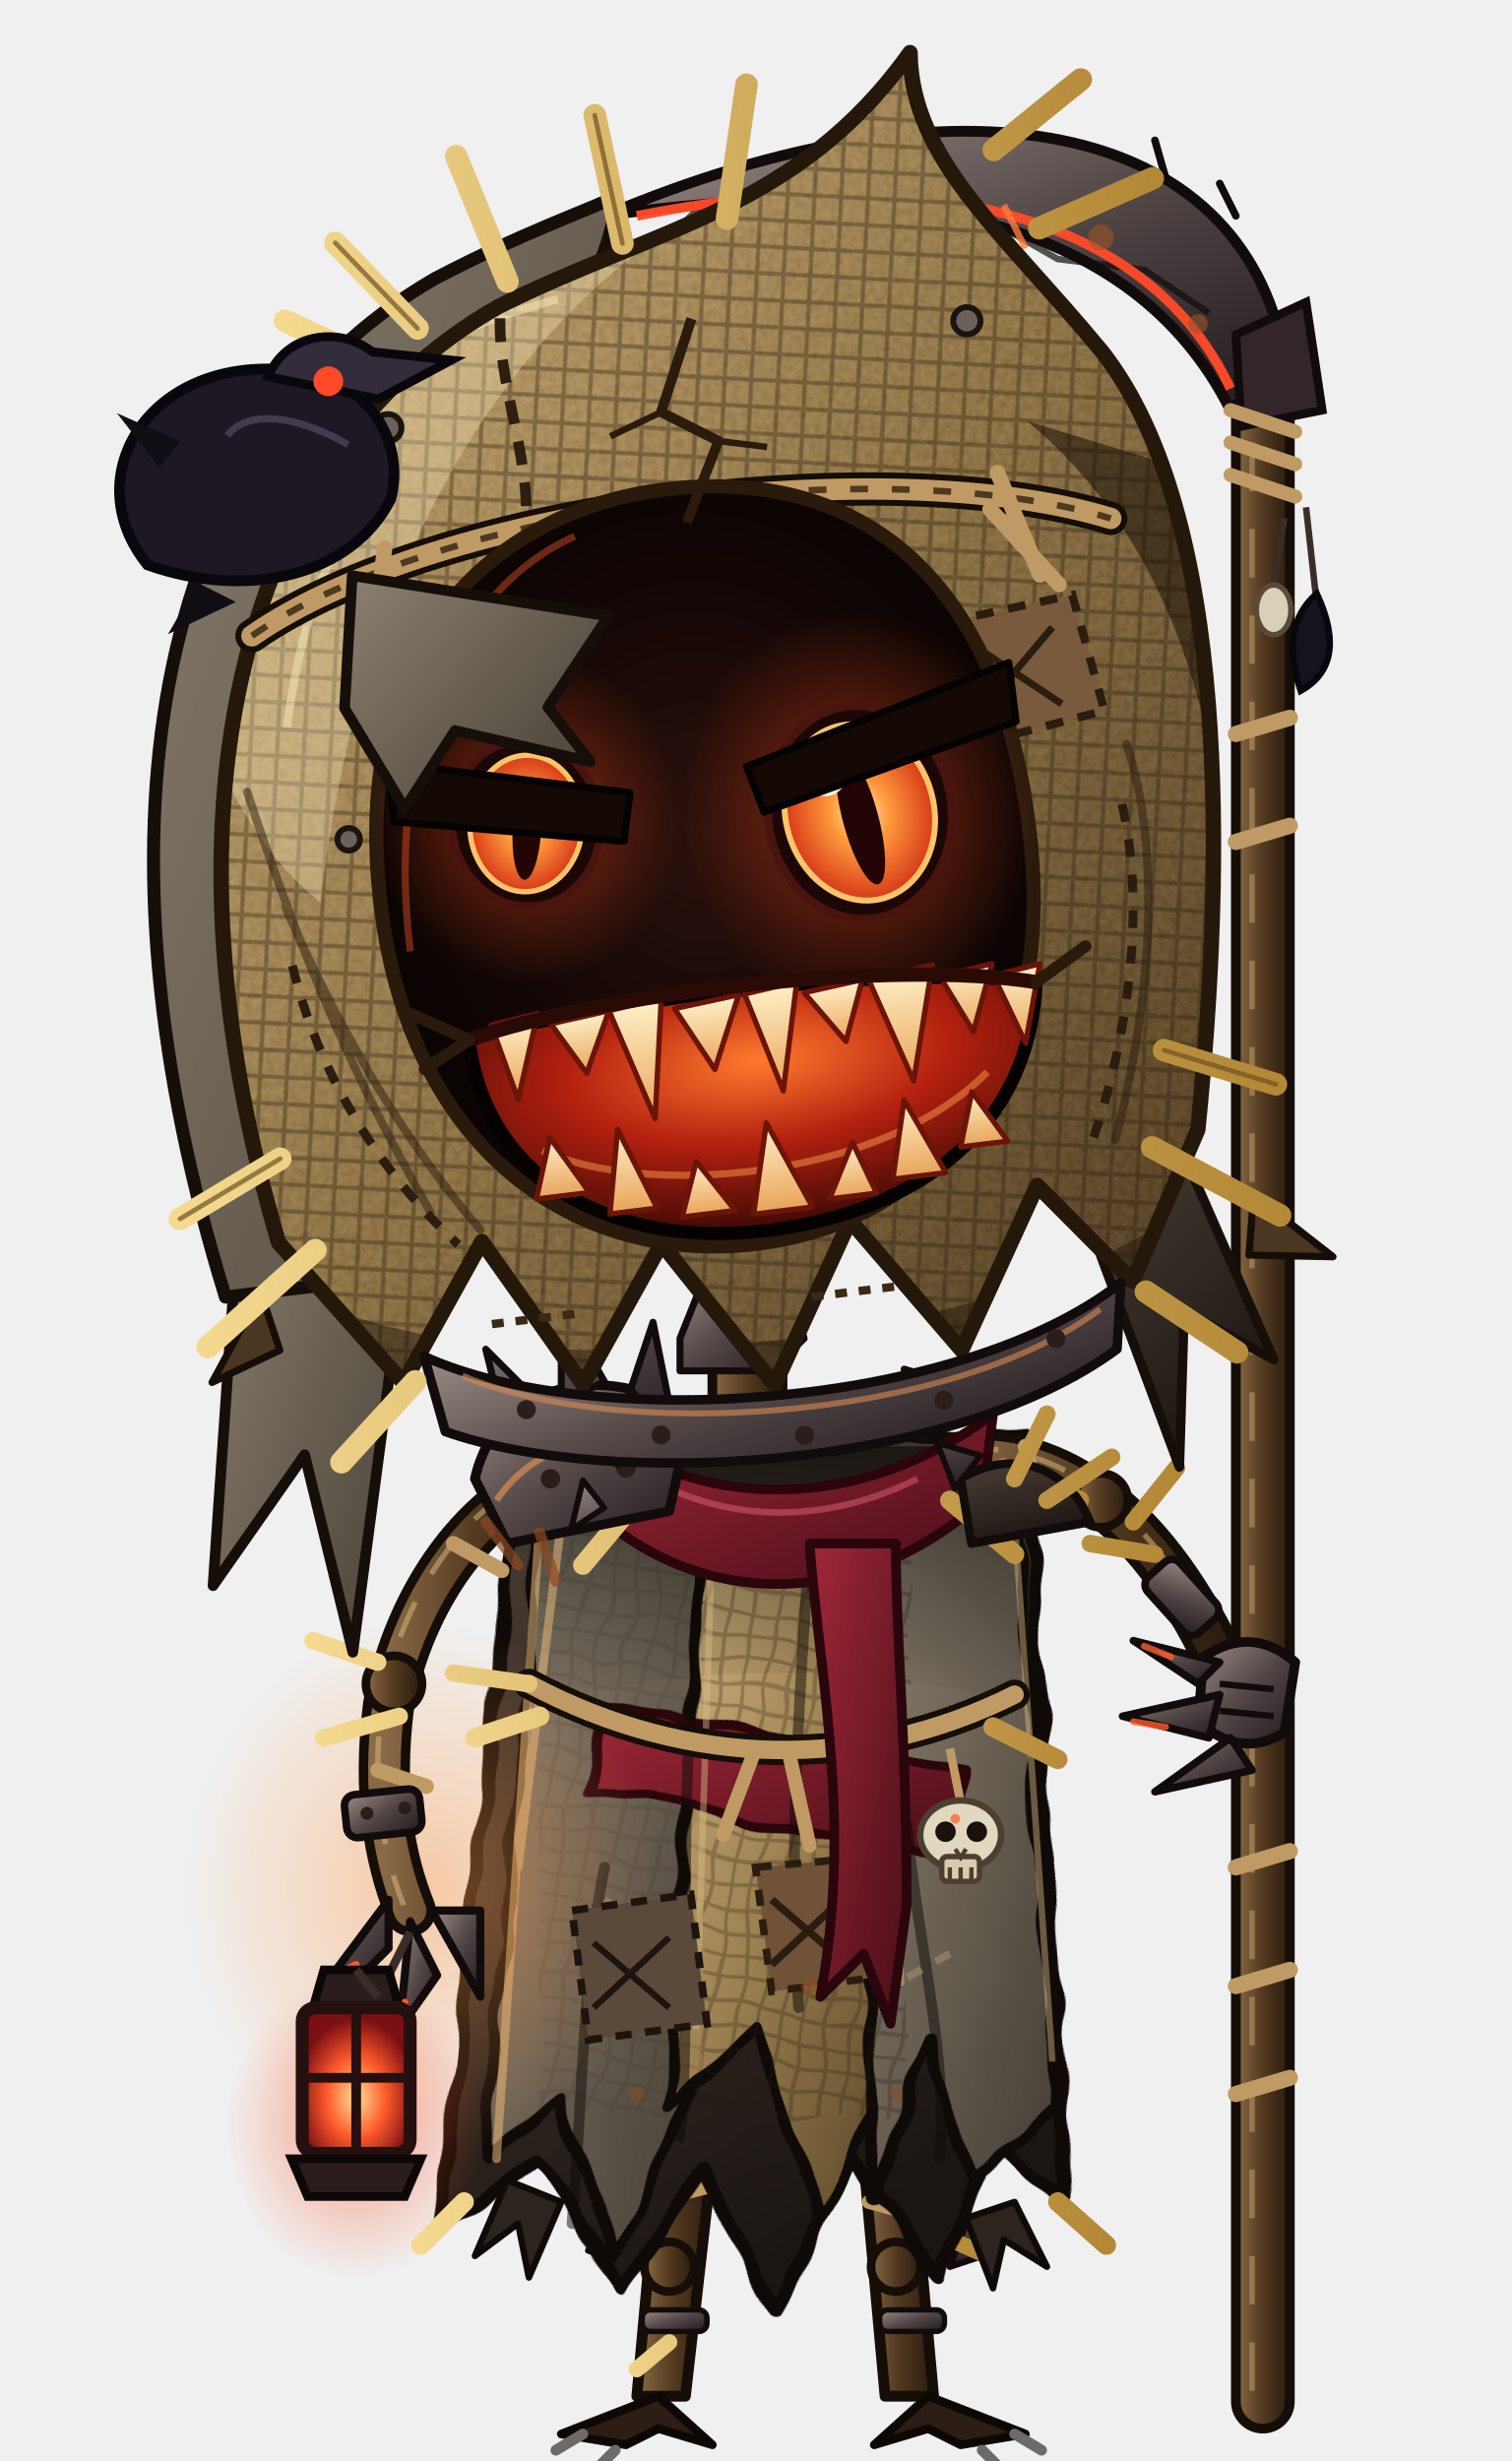
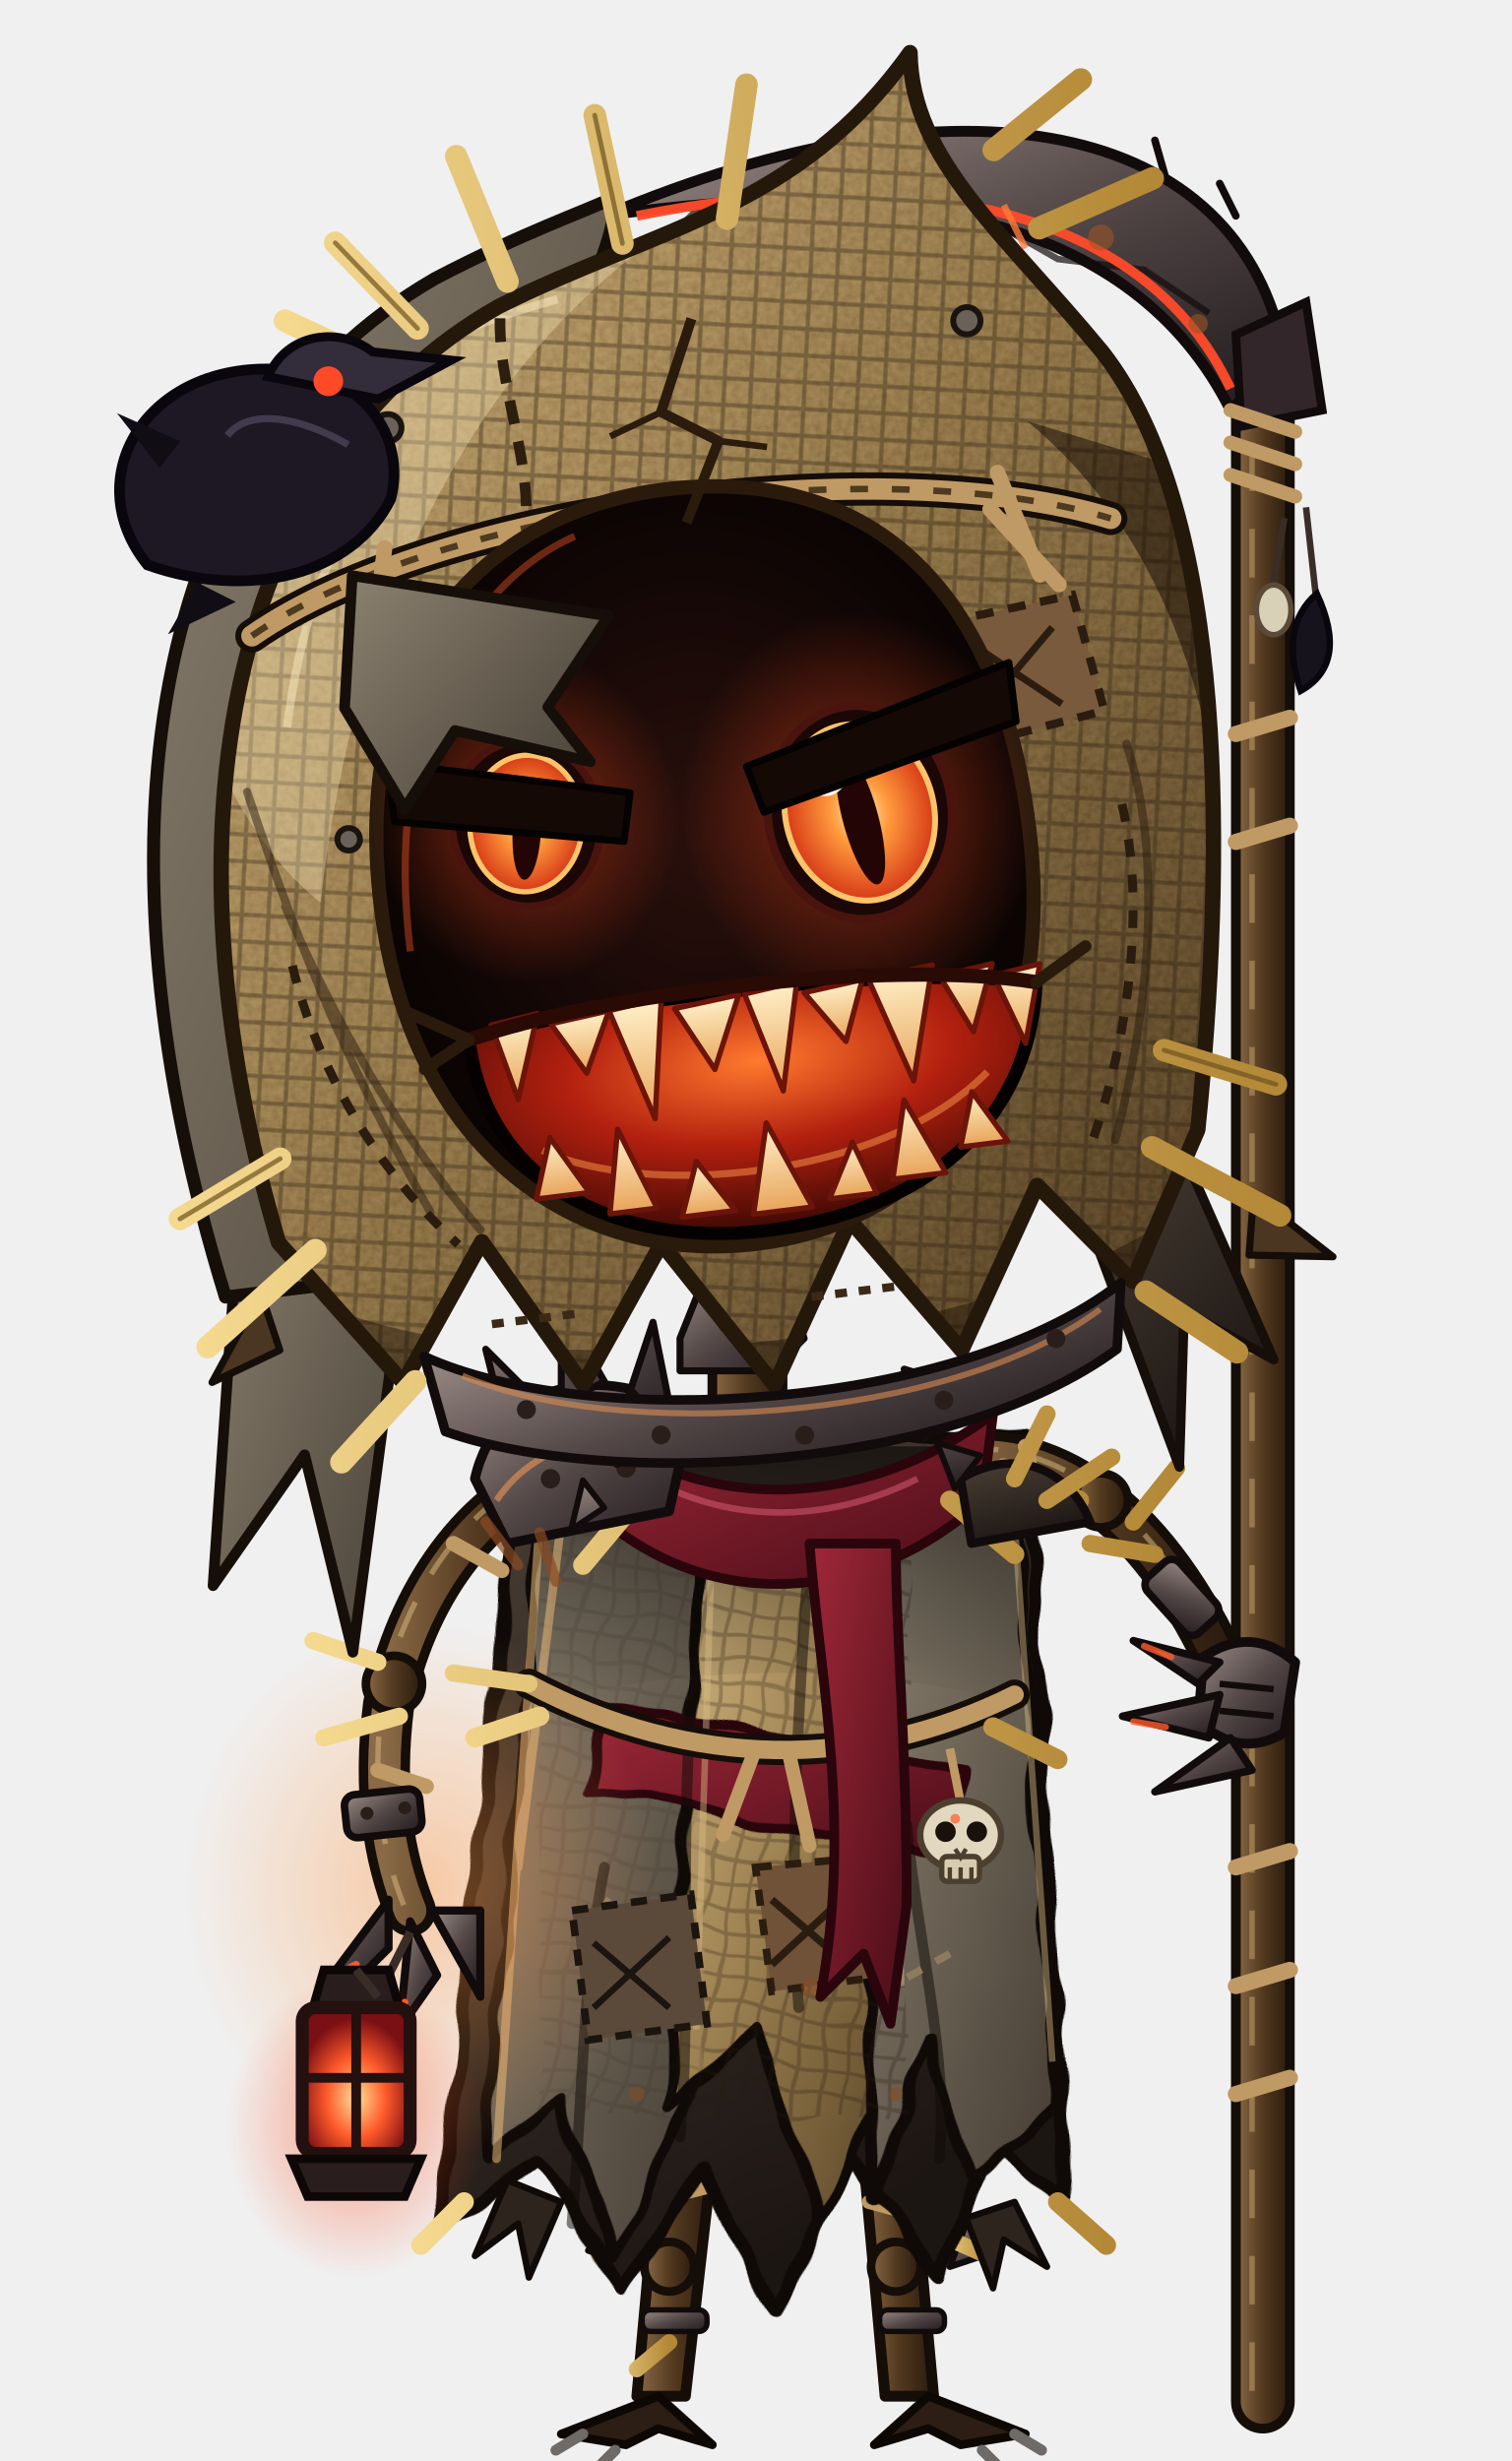
<svg xmlns="http://www.w3.org/2000/svg" viewBox="0 -16 280 456" width="280" height="456">
  <defs>
    <pattern id="weave" width="4.5" height="4.5" patternUnits="userSpaceOnUse" patternTransform="rotate(10)">
      <path d="M 0 2.25 H 4.5 M 2.25 0 V 4.5" stroke="#2a1c0e" stroke-width="0.7" opacity="0.34" />
    </pattern>
    <linearGradient id="burlap" x1="0.1" y1="0" x2="0.9" y2="1">
      <stop offset="0" stop-color="#d1b57f" />
      <stop offset="0.5" stop-color="#9a7f50" />
      <stop offset="1" stop-color="#5b4628" />
    </linearGradient>
    <linearGradient id="grey" x1="0" y1="0" x2="1" y2="1">
      <stop offset="0" stop-color="#8d8372" />
      <stop offset="1" stop-color="#453d34" />
    </linearGradient>
    <linearGradient id="dark" x1="0" y1="0" x2="0.4" y2="1">
      <stop offset="0" stop-color="#4a3f35" />
      <stop offset="1" stop-color="#1c1613" />
    </linearGradient>
    <linearGradient id="maroon" x1="0" y1="0" x2="1" y2="1">
      <stop offset="0" stop-color="#a02838" />
      <stop offset="1" stop-color="#4a0d18" />
    </linearGradient>
    <linearGradient id="straw" x1="0" y1="0" x2="1" y2="0">
      <stop offset="0" stop-color="#f4d98f" />
      <stop offset="1" stop-color="#b38836" />
    </linearGradient>
    <linearGradient id="wood" x1="0" y1="0" x2="1" y2="0">
      <stop offset="0" stop-color="#8a6a46" />
      <stop offset="0.5" stop-color="#52391f" />
      <stop offset="1" stop-color="#2a1b0e" />
    </linearGradient>
    <linearGradient id="iron" x1="0" y1="0" x2="1" y2="1">
      <stop offset="0" stop-color="#9a8c86" />
      <stop offset="0.5" stop-color="#524646" />
      <stop offset="1" stop-color="#211a1d" />
    </linearGradient>
    <radialGradient id="hollow" cx="50%" cy="46%" r="62%">
      <stop offset="0" stop-color="#2a100c" />
      <stop offset="0.7" stop-color="#0d0504" />
      <stop offset="1" stop-color="#050202" />
    </radialGradient>
    <radialGradient id="eye" cx="50%" cy="50%" r="55%">
      <stop offset="0" stop-color="#fff0bd" />
      <stop offset="0.35" stop-color="#ff9a3c" />
      <stop offset="1" stop-color="#d02a12" />
    </radialGradient>
    <radialGradient id="mouth" cx="50%" cy="30%" r="75%">
      <stop offset="0" stop-color="#ff7a2e" />
      <stop offset="0.45" stop-color="#b3200f" />
      <stop offset="1" stop-color="#2a0503" />
    </radialGradient>
    <linearGradient id="tooth" x1="0" y1="0" x2="0" y2="1">
      <stop offset="0" stop-color="#fff0c8" />
      <stop offset="1" stop-color="#e8a45a" />
    </linearGradient>
    <radialGradient id="glow" cx="50%" cy="50%" r="50%">
      <stop offset="0" stop-color="#ff4a1c" stop-opacity="0.5" />
      <stop offset="1" stop-color="#ff4a1c" stop-opacity="0" />
    </radialGradient>
    <radialGradient id="warm" cx="50%" cy="50%" r="50%">
      <stop offset="0" stop-color="#ff9a4a" stop-opacity="0.45" />
      <stop offset="1" stop-color="#ff9a4a" stop-opacity="0" />
    </radialGradient>
    <radialGradient id="flame" cx="50%" cy="62%" r="55%">
      <stop offset="0" stop-color="#ffe09a" />
      <stop offset="0.5" stop-color="#ff5a2a" />
      <stop offset="1" stop-color="#7a0f14" />
    </radialGradient>
    <filter id="rough" x="-5%" y="-5%" width="110%" height="110%">
      <feTurbulence type="fractalNoise" baseFrequency="0.85" numOctaves="3" seed="11" result="n" />
      <feColorMatrix in="n" type="matrix" values="0 0 0 0 0  0 0 0 0 0  0 0 0 0 0  0 0 0 0.6 -0.14" result="a" />
      <feComposite in="SourceGraphic" in2="a" operator="in" result="t" />
      <feBlend in="SourceGraphic" in2="t" mode="multiply" />
    </filter>
    <filter id="fray" x="-5%" y="-5%" width="110%" height="110%">
      <feTurbulence type="fractalNoise" baseFrequency="0.07" numOctaves="2" seed="3" result="w" />
      <feDisplacementMap in="SourceGraphic" in2="w" scale="4.5" xChannelSelector="R" yChannelSelector="G" />
    </filter>
    <linearGradient id="shade" x1="0" y1="0" x2="0" y2="1">
      <stop offset="0" stop-color="#000" stop-opacity="0.55" />
      <stop offset="1" stop-color="#000" stop-opacity="0" />
    </linearGradient>
    <clipPath id="hoodClip">
      <path d="M 62 206 C 50 134, 70 74, 118 54 C 146 44, 170 44, 192 20 C 190 38, 204 52, 218 74 C 236 104, 228 162, 218 206 L 204 230 L 190 212 L 174 238 L 158 214 L 142 240 L 126 214 L 110 236 L 96 210 L 80 232 Z" />
    </clipPath>
  </defs>
  <g>
    <rect x="229" y="42" width="10" height="392" rx="5" fill="url(#wood)" stroke="#150d07" stroke-width="1.8" />
    <path d="M 232 50 V 430" stroke="#c9a46c" stroke-width="1" stroke-dasharray="9 7" opacity="0.5" />
    <path d="M 229 120 l 10 -3 M 229 140 l 10 -3 M 229 330 l 10 -3 M 229 352 l 10 -3 M 229 372 l 10 -3" stroke="#c09a64" stroke-width="3" stroke-linecap="round" />
    <path d="M 238 50 C 230 6, 178 -4, 112 24 C 166 16, 210 24, 228 60 Z" fill="url(#iron)" stroke="#120b0c" stroke-width="2" stroke-linejoin="round" />
    <path d="M 112 24 l 8 8 l 10 -10 l 12 8 l 12 -8 l 14 6 l 14 -4 l 14 8 l 16 2 l 12 8" fill="none" stroke="#120b0c" stroke-width="1.2" opacity="0.7" />
    <path d="M 118 24 C 168 14, 212 22, 228 56" fill="none" stroke="#ff4a2a" stroke-width="1.8" opacity="0.95" />
    <path d="M 150 22 l 6 7 M 186 22 l 4 8" stroke="#ff7a3a" stroke-width="1.2" opacity="0.8" />
    <path d="M 229 46 l 13 -6 l 3 20 l -15 3 z" fill="#33262a" stroke="#120b0c" stroke-width="1.6" />
  </g>
  <g fill="#9a5426" opacity="0.6">
    <circle cx="150" cy="30" r="2.2" />
    <circle cx="176" cy="22" r="1.8" />
    <circle cx="204" cy="28" r="2.4" />
    <circle cx="188" cy="36" r="1.5" />
    <circle cx="222" cy="44" r="1.8" />
  </g>
  <path d="M 226 18 l 3 6 M 214 10 l 2 7 M 140 20 l -3 7" stroke="#120b0c" stroke-width="1.4" stroke-linecap="round" />
  <path d="M 228 60 L 240 64 M 228 66 L 240 70 M 228 72 L 240 76" stroke="#c09a64" stroke-width="2.6" stroke-linecap="round" />
  <path d="M 242 78 L 244 96" stroke="#3a2d28" stroke-width="1.2" />
  <path d="M 244 94 q -7 6 -3 18 q 9 -5 3 -18 z" fill="#17131d" stroke="#09070d" stroke-width="1.2" />
  <path d="M 238 80 L 236 92" stroke="#3a2d28" stroke-width="1.2" />
  <ellipse cx="236" cy="97" rx="3.2" ry="4.6" fill="#d9d0b8" stroke="#5a4a38" stroke-width="1" />
-   <g>
-     <path d="M 122 384 l -4 44 l 9 0 l 5 -44 z" fill="url(#wood)" stroke="#150d07" stroke-width="2" stroke-linejoin="round" />
-     <path d="M 160 384 l 4 44 l 9 0 l -4 -44 z" fill="url(#wood)" stroke="#150d07" stroke-width="2" stroke-linejoin="round" />
-     <circle cx="124" cy="404" r="4.6" fill="url(#wood)" stroke="#150d07" stroke-width="1.6" />
-     <circle cx="166" cy="404" r="4.6" fill="url(#wood)" stroke="#150d07" stroke-width="1.6" />
-     <path d="M 120 392 l 12 -3 M 161 392 l 11 3" stroke="#c09a64" stroke-width="2.6" stroke-linecap="round" />
-     <path d="M 122 428 l -18 7 l 12 2 l 6 -3 l 10 3 z M 172 428 l 18 7 l -12 2 l -6 -3 l -10 3 z" fill="#2c1e14" stroke="#0e0804" stroke-width="1.6" stroke-linejoin="round" />
-     <path d="M 108 435 l -5 3 M 114 438 l -3 3 M 188 435 l 5 3 M 182 438 l 3 3" stroke="#6e6a68" stroke-width="2" stroke-linecap="round" />
-   </g>
-   <path d="M 118 404 l -9 -3 l 6 -5 z M 176 404 l 9 -3 l -6 -5 z" fill="url(#iron)" stroke="#120b0c" stroke-width="1.2" stroke-linejoin="round" />
+   <path d="M 122 384 l -4 44 l 9 0 l 5 -44 z" fill="url(#wood)" stroke="#150d07" stroke-width="2" stroke-linejoin="round" />
+   <circle cx="124" cy="404" r="4.6" fill="url(#wood)" stroke="#150d07" stroke-width="1.6" />
+   <path d="M 120 392 l 12 -3" stroke="#c09a64" stroke-width="2.6" stroke-linecap="round" />
+   <path d="M 122 428 l -18 7 l 12 2 l 6 -3 l 10 3 z" fill="#2c1e14" stroke="#0e0804" stroke-width="1.6" stroke-linejoin="round" />
+   <path d="M 108 435 l -5 3 M 114 438 l -3 3" stroke="#6e6a68" stroke-width="2" stroke-linecap="round" />
+   <path d="M 118 404 l -9 -3 l 6 -5 z" fill="url(#iron)" stroke="#120b0c" stroke-width="1.2" stroke-linejoin="round" />
  <rect x="119" y="412" width="12" height="4" rx="1.5" fill="url(#iron)" stroke="#120b0c" stroke-width="1" />
+   <g stroke="url(#straw)" stroke-width="3" stroke-linecap="round">
+     <path d="M 120 398 l -9 4 M 124 418 l -6 5" />
+   </g>
+   <path d="M 160 384 l 4 44 l 9 0 l -4 -44 z" fill="url(#wood)" stroke="#150d07" stroke-width="2" stroke-linejoin="round" />
+   <circle cx="166" cy="404" r="4.6" fill="url(#wood)" stroke="#150d07" stroke-width="1.6" />
+   <path d="M 161 392 l 11 3" stroke="#c09a64" stroke-width="2.6" stroke-linecap="round" />
+   <path d="M 172 428 l 18 7 l -12 2 l -6 -3 l -10 3 z" fill="#2c1e14" stroke="#0e0804" stroke-width="1.6" stroke-linejoin="round" />
+   <path d="M 188 435 l 5 3 M 182 438 l 3 3" stroke="#6e6a68" stroke-width="2" stroke-linecap="round" />
+   <path d="M 176 404 l 9 -3 l -6 -5 z" fill="url(#iron)" stroke="#120b0c" stroke-width="1.2" stroke-linejoin="round" />
  <rect x="163" y="412" width="12" height="4" rx="1.5" fill="url(#iron)" stroke="#120b0c" stroke-width="1" />
  <g stroke="url(#straw)" stroke-width="3" stroke-linecap="round">
-     <path d="M 120 398 l -9 4 M 174 398 l 9 4 M 124 418 l -6 5" />
+     <path d="M 174 398 l 9 4" />
  </g>
  <g filter="url(#fray)">
    <path d="M 96 250 L 190 250 L 198 392 L 184 380 L 174 406 L 158 384 L 144 412 L 130 386 L 116 408 L 100 384 L 82 396 Z" fill="url(#dark)" stroke="#0f0a07" stroke-width="2.4" stroke-linejoin="round" />
    <path d="M 100 264 L 132 264 L 128 372 L 114 402 L 104 374 L 90 384 Z" fill="url(#grey)" stroke="#0f0a07" stroke-width="2" stroke-linejoin="round" />
    <path d="M 130 266 L 162 264 L 168 362 L 152 396 L 140 360 L 124 374 Z" fill="url(#burlap)" stroke="#0f0a07" stroke-width="2" stroke-linejoin="round" />
    <path d="M 160 258 L 188 262 L 196 374 L 180 388 L 172 362 L 162 392 Z" fill="url(#grey)" stroke="#0f0a07" stroke-width="2" stroke-linejoin="round" />
    <rect x="130" y="266" width="38" height="110" fill="url(#weave)" opacity="0.8" />
    <rect x="100" y="266" width="30" height="110" fill="url(#weave)" opacity="0.35" />
    <path d="M 112 300 L 178 312 L 176 328 L 110 316 Z" fill="url(#maroon)" stroke="#2a050c" stroke-width="1.8" stroke-linejoin="round" />
  </g>
  <path d="M 100 252 L 188 252 L 190 300 C 160 292, 128 292, 98 300 Z" fill="url(#shade)" />
  <path d="M 112 330 C 108 350, 108 372, 106 396 M 128 300 C 126 330, 128 360, 126 380 M 168 322 C 170 344, 176 366, 174 384 M 150 270 C 148 300, 146 330, 148 356" stroke="#0e0906" stroke-width="2" fill="none" opacity="0.5" stroke-linecap="round" />
  <path d="M 100 266 L 92 384 M 104 266 L 96 330" stroke="#e8b878" stroke-width="1.6" opacity="0.55" stroke-linecap="round" />
  <path d="M 132 268 L 129 360 M 164 266 L 167 352 M 188 266 L 195 366" stroke="#d9bd84" stroke-width="1.2" opacity="0.45" />
  <path d="M 140 330 l 22 -2 l 3 22 l -22 3 z" fill="#6f5238" stroke="#2a1d10" stroke-width="1.4" stroke-dasharray="3 2.5" />
  <path d="M 143 336 l 14 12 M 157 335 l -14 13" stroke="#2a1d10" stroke-width="1.4" />
  <path d="M 112 336 l 8 6 M 108 352 l 8 5 M 176 346 l -9 5" stroke="#8d7b5e" stroke-width="1.4" stroke-dasharray="3 3" />
  <ellipse cx="78" cy="334" rx="44" ry="50" fill="url(#warm)" />
  <path d="M 98 296 C 128 312, 160 312, 188 298" fill="none" stroke="#150d07" stroke-width="5.6" stroke-linecap="round" />
  <path d="M 98 296 C 128 312, 160 312, 188 298" fill="none" stroke="#c09a64" stroke-width="3.4" stroke-linecap="round" />
  <path d="M 140 308 l -6 16 M 146 308 l 4 18" stroke="#c09a64" stroke-width="2.6" stroke-linecap="round" />
  <path d="M 106 338 l 22 -3 l 3 24 l -22 3 z" fill="#5b4a3a" stroke="#1c140e" stroke-width="1.4" stroke-dasharray="3 2.5" />
  <path d="M 110 344 l 14 12 M 124 343 l -14 13" stroke="#1c140e" stroke-width="1.2" />
  <path d="M 176 308 L 178 318" stroke="#c09a64" stroke-width="1.6" />
  <g>
    <ellipse cx="178" cy="324" rx="7.5" ry="6.4" fill="#e1d8bf" stroke="#4d3f2f" stroke-width="1.2" />
    <rect x="174.5" y="328" width="7" height="4.6" rx="1" fill="#d6ccb0" stroke="#4d3f2f" stroke-width="1" />
    <circle cx="175.2" cy="323.4" r="1.9" fill="#1a110c" />
    <circle cx="181" cy="323.4" r="1.9" fill="#1a110c" />
    <path d="M 177 326.6 l 1 1.6 l 1 -1.6 M 176 330 l 0 2.6 M 178 330 l 0 2.6 M 180 330 l 0 2.6" stroke="#4d3f2f" stroke-width="0.8" fill="none" />
    <circle cx="177" cy="321" r="0.9" fill="#ff5a2a" opacity="0.7" />
  </g>
  <g fill="#8a4a22" opacity="0.5">
    <circle cx="150" cy="352" r="1.6" />
    <circle cx="166" cy="372" r="1.3" />
    <circle cx="118" cy="372" r="1.4" />
  </g>
  <path d="M 94 388 l -6 14 l 8 -6 l 2 10 l 6 -14 z M 188 392 l 6 12 l -8 -5 l -2 9 l -5 -13 z" fill="#2c241d" stroke="#0f0a07" stroke-width="1.2" stroke-linejoin="round" />
  <path d="M 106 256 C 88 262, 76 280, 72 300 C 70 316, 72 328, 76 338" fill="none" stroke="#150d07" stroke-width="9.5" stroke-linecap="round" />
  <path d="M 106 256 C 88 262, 76 280, 72 300 C 70 316, 72 328, 76 338" fill="none" stroke="url(#wood)" stroke-width="6" stroke-linecap="round" />
  <path d="M 106 256 C 88 262, 76 280, 72 300 C 70 316, 72 328, 76 338" fill="none" stroke="#d6b27a" stroke-width="1" stroke-dasharray="7 6" opacity="0.55" transform="translate(-1.2 -1)" />
  <circle cx="73" cy="296" r="5.2" fill="url(#wood)" stroke="#150d07" stroke-width="1.6" />
  <path d="M 84 270 l 9 5 M 70 312 l 9 3" stroke="#c09a64" stroke-width="2.8" stroke-linecap="round" />
  <g fill="url(#iron)" stroke="#120b0c" stroke-width="1.5" stroke-linejoin="round">
    <path d="M 72 336 l -12 16 l 7 -2 l 5 -5 z" />
    <path d="M 76 340 l -2 20 l 7 -10 z" />
    <path d="M 80 338 l 9 16 l 0 -16 z" />
  </g>
  <path d="M 62 350 l 4 -2 M 74 358 l 1 -3" stroke="#ff5a2a" stroke-width="1.3" stroke-linecap="round" />
  <path d="M 76 342 L 70 354" stroke="#3a2d28" stroke-width="1.6" />
  <g>
    <ellipse cx="66" cy="378" rx="24" ry="28" fill="url(#glow)" />
    <path d="M 58 356 l 16 0 l -2 -7 l -12 0 z" fill="#2a1d1d" stroke="#0e0707" stroke-width="1.6" />
    <rect x="56" y="356" width="20" height="27" rx="2.5" fill="url(#flame)" stroke="#24100f" stroke-width="2.4" />
    <path d="M 66 356 l 0 27 M 56 369 l 20 0" stroke="#24100f" stroke-width="1.8" />
    <path d="M 54 384 l 24 0 l -3 7 l -18 0 z" fill="#2a1d1d" stroke="#0e0707" stroke-width="1.6" />
    <path d="M 66 349 L 70 354" stroke="#3a2d28" stroke-width="1.6" />
  </g>
  <path d="M 178 254 C 198 252, 216 268, 228 296" fill="none" stroke="#150d07" stroke-width="9.5" stroke-linecap="round" />
  <path d="M 178 254 C 198 252, 216 268, 228 296" fill="none" stroke="url(#wood)" stroke-width="6" stroke-linecap="round" />
  <path d="M 178 254 C 198 252, 216 268, 228 296" fill="none" stroke="#d6b27a" stroke-width="1" stroke-dasharray="7 6" opacity="0.55" transform="translate(0 -1.4)" />
  <circle cx="204" cy="262" r="5" fill="url(#wood)" stroke="#150d07" stroke-width="1.6" />
  <path d="M 190 252 l 2 9 M 218 278 l 6 5" stroke="#c09a64" stroke-width="2.8" stroke-linecap="round" />
  <path d="M 223 291 q 9 -6 17 1 l -2 13 q -8 5 -16 -2 z" fill="url(#iron)" stroke="#120b0c" stroke-width="1.8" stroke-linejoin="round" />
  <path d="M 226 296 l 10 1 M 226 301 l 10 1" stroke="#120b0c" stroke-width="1.2" />
  <rect x="132" y="224" width="13" height="28" rx="3" fill="url(#wood)" stroke="#150d07" stroke-width="1.8" />
  <path d="M 104 244 C 128 266, 160 264, 184 246 L 182 262 C 160 282, 128 284, 106 260 Z" fill="url(#maroon)" stroke="#2a050c" stroke-width="1.8" stroke-linejoin="round" />
  <path d="M 150 270 C 152 296, 158 322, 152 354 l 8 -8 l 5 13 l 3 -22 C 168 306, 166 288, 166 270 Z" fill="url(#maroon)" stroke="#2a050c" stroke-width="1.8" stroke-linejoin="round" />
  <path d="M 112 252 C 128 266, 150 268, 170 258" fill="none" stroke="#e0607a" stroke-width="1.2" opacity="0.5" />
  <g stroke="url(#straw)" stroke-width="3.6" stroke-linecap="round">
    <path d="M 108 256 l -14 8 M 118 262 l -10 12 M 176 262 l 12 10 M 186 256 l 14 6 M 86 392 l -8 8 M 196 392 l 9 8 M 100 302 l -12 4 M 184 304 l 12 6" />
  </g>
  <path d="M 88 258 C 92 240, 112 236, 128 246 L 124 264 L 94 270 Z" fill="url(#iron)" stroke="#120b0c" stroke-width="1.8" stroke-linejoin="round" />
  <path d="M 94 250 l -4 -16 l 10 10 z M 104 244 l 0 -18 l 8 14 z M 116 244 l 5 -15 l 3 15 z" fill="url(#iron)" stroke="#120b0c" stroke-width="1.3" stroke-linejoin="round" />
  <path d="M 92 262 C 100 250, 116 248, 126 254" fill="none" stroke="#d98b52" stroke-width="1.2" opacity="0.7" />
  <circle cx="102" cy="258" r="1.8" fill="#2a1e1a" />
  <circle cx="116" cy="256" r="1.8" fill="#2a1e1a" />
  <path d="M 90 266 l 6 8 M 100 268 l 3 9" stroke="#8a4a22" stroke-width="2" stroke-linecap="round" opacity="0.7" />
  <path d="M 178 258 C 188 252, 198 256, 202 266 L 180 270 Z" fill="url(#dark)" stroke="#120b0c" stroke-width="1.6" stroke-linejoin="round" />
  <g stroke="url(#straw)" stroke-width="3.2" stroke-linecap="round">
    <path d="M 188 258 l 6 -12 M 194 262 l 12 -8 M 98 296 l -14 -2 M 210 266 l 8 -10 M 202 270 l 12 2 M 70 292 l -12 -4 M 74 302 l -14 4" />
  </g>
  <rect x="64" y="316" width="14" height="8" rx="2" transform="rotate(-6 71 320)" fill="url(#iron)" stroke="#120b0c" stroke-width="1.4" />
  <circle cx="68" cy="320" r="1.2" fill="#2a1e1a" />
  <circle cx="75" cy="319" r="1.2" fill="#2a1e1a" />
  <rect x="212" y="276" width="14" height="8" rx="2" transform="rotate(48 219 280)" fill="url(#iron)" stroke="#120b0c" stroke-width="1.4" />
  <g fill="url(#iron)" stroke="#120b0c" stroke-width="1.4" stroke-linejoin="round">
    <path d="M 226 292 l -16 -4 l 12 8 z" />
    <path d="M 226 298 l -18 4 l 16 4 z" />
    <path d="M 228 306 l -14 10 l 18 -4 z" />
  </g>
  <path d="M 212 289 l 5 2 M 210 303 l 6 1" stroke="#ff5a2a" stroke-width="1.2" stroke-linecap="round" opacity="0.8" />
  <path d="M 126 232 l 4 -10 l 4 8 l 4 -10 l 4 10 l 4 -8 l 3 10 l -6 6 l -17 0 z" fill="url(#iron)" stroke="#120b0c" stroke-width="1.3" stroke-linejoin="round" />
  <g transform="translate(140 230) rotate(-7) scale(1.1) translate(-140 -230)">
    <path d="M 56 200 L 44 262 L 62 242 L 66 276 L 80 222 Z" fill="url(#grey)" stroke="#160f09" stroke-width="1.8" stroke-linejoin="round" />
    <path d="M 214 206 L 226 246 L 212 236 L 208 262 L 198 220 Z" fill="url(#dark)" stroke="#160f09" stroke-width="1.6" stroke-linejoin="round" />
    <path d="M 52 214 C 38 136, 56 70, 108 48 C 124 42, 134 40, 140 38 C 136 56, 120 66, 112 76 C 90 100, 80 150, 86 214 Z" fill="url(#grey)" stroke="#160f09" stroke-width="2.2" stroke-linejoin="round" />
    <g filter="url(#rough)">
      <path d="M 62 206 C 50 134, 70 74, 118 54 C 146 44, 170 44, 192 20 C 190 38, 204 52, 218 74 C 236 104, 228 162, 218 206 L 204 230 L 190 212 L 174 238 L 158 214 L 142 240 L 126 214 L 110 236 L 96 210 L 80 232 Z" fill="url(#burlap)" />
    </g>
    <g clip-path="url(#hoodClip)">
      <rect x="30" y="10" width="230" height="250" fill="url(#weave)" />
      <path d="M 58 80 C 80 58, 112 50, 142 48 C 112 66, 88 100, 76 150 C 62 136, 54 106, 58 80 Z" fill="#fff0c4" opacity="0.32" />
      <path d="M 204 84 C 236 118, 232 172, 216 216 L 232 216 L 240 100 Z" fill="#1a0f06" opacity="0.55" />
      <path d="M 66 216 C 100 238, 190 238, 218 216 L 218 240 L 66 240 Z" fill="#1a0f06" opacity="0.45" />
      <path d="M 90 66 C 100 60, 114 56, 128 54 M 74 120 C 78 104, 84 92, 92 82" stroke="#fff0c4" stroke-width="1.4" opacity="0.45" fill="none" />
    </g>
    <path d="M 62 206 C 50 134, 70 74, 118 54 C 146 44, 170 44, 192 20 C 190 38, 204 52, 218 74 C 236 104, 228 162, 218 206 L 204 230 L 190 212 L 174 238 L 158 214 L 142 240 L 126 214 L 110 236 L 96 210 L 80 232 Z" fill="none" stroke="#24180b" stroke-width="2.6" stroke-linejoin="round" />
    <path d="M 70 150 C 76 170, 84 190, 96 208 M 66 130 C 72 160, 78 180, 88 204 M 214 140 C 218 160, 212 186, 204 206" stroke="#2a1c0e" stroke-width="1.4" fill="none" opacity="0.5" stroke-linecap="round" />
    <path d="M 118 56 C 116 70, 122 84, 116 98" stroke="#2c1f10" stroke-width="1.8" stroke-dasharray="4 3" fill="none" />
    <path d="M 70 104 C 104 86, 180 86, 216 102" fill="none" stroke="#150d07" stroke-width="5.6" stroke-linecap="round" />
    <path d="M 70 104 C 104 86, 180 86, 216 102" fill="none" stroke="#c09a64" stroke-width="3.6" stroke-linecap="round" />
    <path d="M 70 104 C 104 86, 180 86, 216 102" fill="none" stroke="#4d3a20" stroke-width="1.1" stroke-dasharray="3 4" />
    <path d="M 94 92 l -5 20 M 198 92 l 5 18 M 196 98 l 10 14" stroke="#c09a64" stroke-width="2.6" stroke-linecap="round" />
    <path d="M 186 116 l 22 -2 l 3 20 l -22 3 z" fill="#7a5a3c" stroke="#2a1d10" stroke-width="1.4" stroke-dasharray="3 2.5" />
    <path d="M 190 120 l 14 12 M 204 119 l -14 13" stroke="#2a1d10" stroke-width="1.2" />
    <path d="M 86 152 C 86 106, 114 88, 142 88 C 172 88, 196 106, 196 152 C 196 194, 172 216, 142 216 C 112 216, 86 194, 86 152 Z" fill="url(#hollow)" stroke="#2a1a0c" stroke-width="2.4" />
    <path d="M 90 160 C 90 124, 106 100, 126 94" fill="none" stroke="#ff5a2a" stroke-width="1.2" opacity="0.4" />
    <ellipse cx="112" cy="140" rx="26" ry="28" fill="url(#glow)" />
    <ellipse cx="168" cy="146" rx="30" ry="34" fill="url(#glow)" />
    <ellipse cx="112" cy="141" rx="12.5" ry="14" fill="#1c0707" stroke="#4a140e" stroke-width="1.3" />
    <ellipse cx="168" cy="146" rx="15.5" ry="18" fill="#1c0707" stroke="#4a140e" stroke-width="1.4" />
    <ellipse cx="112" cy="141" rx="9.5" ry="11.5" fill="url(#eye)" stroke="#ffc46a" stroke-width="0.9" transform="rotate(10 112 141)" />
    <ellipse cx="168" cy="146" rx="12.5" ry="15" fill="url(#eye)" stroke="#ffc46a" stroke-width="1" transform="rotate(-8 168 146)" />
    <ellipse cx="112" cy="142" rx="2.4" ry="8.5" fill="#240505" transform="rotate(10 112 142)" />
    <ellipse cx="168" cy="147" rx="3" ry="11.5" fill="#240505" transform="rotate(-8 168 147)" />
    <circle cx="108" cy="136" r="2.8" fill="#fff" opacity="0.9" />
    <circle cx="163" cy="139" r="3.6" fill="#fff" opacity="0.9" />
    <path d="M 90 128 L 130 138 L 128 146 L 90 138 Z" fill="#150906" stroke="#050202" stroke-width="1.2" stroke-linejoin="round" />
    <path d="M 196 124 L 150 136 L 152 144 L 196 134 Z" fill="#150906" stroke="#050202" stroke-width="1.2" stroke-linejoin="round" />
    <path d="M 88 96 L 130 108 L 118 122 L 124 132 L 102 124 L 92 136 L 84 118 Z" fill="url(#grey)" stroke="#160f09" stroke-width="1.8" stroke-linejoin="round" />
    <path d="M 98 176 C 98 200, 118 214, 144 214 C 170 214, 190 202, 194 178 C 170 172, 120 172, 98 176 Z" fill="url(#mouth)" stroke="#050101" stroke-width="2.2" stroke-linejoin="round" />
    <path d="M 108 196 C 124 206, 164 208, 184 192" fill="none" stroke="#ff9a4a" stroke-width="1.2" opacity="0.5" />
    <path d="M 102 174 L 105 187 L 110 173 Z" fill="url(#tooth)" stroke="#6b1409" stroke-width="0.9" stroke-linejoin="round" />
    <path d="M 112 175 L 117 184 L 122 174 Z" fill="url(#tooth)" stroke="#6b1409" stroke-width="0.9" stroke-linejoin="round" />
    <path d="M 122 174 L 127.5 193 L 131 173 Z" fill="url(#tooth)" stroke="#6b1409" stroke-width="0.9" stroke-linejoin="round" />
    <path d="M 133 175 L 138.5 186 L 144 174 Z" fill="url(#tooth)" stroke="#6b1409" stroke-width="0.9" stroke-linejoin="round" />
    <path d="M 145 174 L 149.5 191 L 154 173 Z" fill="url(#tooth)" stroke="#6b1409" stroke-width="0.9" stroke-linejoin="round" />
    <path d="M 155 175 L 161 184 L 165 174 Z" fill="url(#tooth)" stroke="#6b1409" stroke-width="0.9" stroke-linejoin="round" />
    <path d="M 166 174 L 171.5 192 L 177 173 Z" fill="url(#tooth)" stroke="#6b1409" stroke-width="0.9" stroke-linejoin="round" />
    <path d="M 178 175 L 182.5 185 L 187 174 Z" fill="url(#tooth)" stroke="#6b1409" stroke-width="0.9" stroke-linejoin="round" />
    <path d="M 187 176 L 191 188 L 195 175 Z" fill="url(#tooth)" stroke="#6b1409" stroke-width="0.9" stroke-linejoin="round" />
    <path d="M 106 204 L 109.5 194 L 115 204 Z" fill="url(#tooth)" stroke="#6b1409" stroke-width="0.9" stroke-linejoin="round" />
    <path d="M 118 208 L 121 194 L 126 208 Z" fill="url(#tooth)" stroke="#6b1409" stroke-width="0.9" stroke-linejoin="round" />
    <path d="M 130 210 L 133.5 201 L 139 210 Z" fill="url(#tooth)" stroke="#6b1409" stroke-width="0.9" stroke-linejoin="round" />
    <path d="M 142 211 L 146 196 L 152 211 Z" fill="url(#tooth)" stroke="#6b1409" stroke-width="0.9" stroke-linejoin="round" />
    <path d="M 155 210 L 160 201 L 163 210 Z" fill="url(#tooth)" stroke="#6b1409" stroke-width="0.9" stroke-linejoin="round" />
    <path d="M 166 208 L 169.5 195 L 175 208 Z" fill="url(#tooth)" stroke="#6b1409" stroke-width="0.9" stroke-linejoin="round" />
    <path d="M 178 204 L 181 195 L 186 204 Z" fill="url(#tooth)" stroke="#6b1409" stroke-width="0.9" stroke-linejoin="round" />
    <path d="M 98 176 C 120 171, 170 171, 194 178" fill="none" stroke="#2a0a05" stroke-width="2.4" stroke-linecap="round" />
    <path d="M 98 176 l -10 -6 M 194 178 l 9 -5 M 98 176 l -8 4" stroke="#2a1a0c" stroke-width="2" stroke-linecap="round" />
    <path d="M 58 214 l -10 14 l 12 -4 z M 226 218 l 12 12 l -14 -2 z M 118 238 l -4 12 l 8 -6 z M 164 240 l 2 12 l 7 -8 z" fill="#4b3622" stroke="#150d07" stroke-width="1.2" stroke-linejoin="round" />
    <path d="M 96 224 l 14 0 M 150 226 l 16 0" stroke="#3a2915" stroke-width="1.4" stroke-dasharray="2 2" />
    <path d="M 150 60 l -7 15 l 9 6 l -7 13" fill="none" stroke="#2a1b0c" stroke-width="1.7" stroke-linejoin="round" />
    <path d="M 143 75 l -9 3 M 152 81 l 8 2" stroke="#2a1b0c" stroke-width="1.1" />
    <path d="M 212 150 C 214 168, 208 190, 200 206 M 70 160 C 72 178, 80 196, 92 210" fill="none" stroke="#2a1c0e" stroke-width="1.5" stroke-dasharray="3 3" />
    <g fill="#6a6258" stroke="#1a1410" stroke-width="1">
      <circle cx="97" cy="72" r="2.3" />
      <circle cx="196" cy="66" r="2.3" />
      <circle cx="82" cy="140" r="1.9" />
    </g>
    <path d="M 84 228 C 110 244, 172 248, 202 230 L 200 241 C 170 258, 112 254, 86 241 Z" fill="url(#iron)" stroke="#120b0c" stroke-width="1.6" stroke-linejoin="round" />
    <path d="M 90 232 C 114 246, 170 250, 198 234" fill="none" stroke="#d98b52" stroke-width="1" opacity="0.6" />
    <g fill="#2a1e1a">
      <circle cx="100" cy="239" r="1.6" />
      <circle cx="122" cy="246" r="1.6" />
      <circle cx="146" cy="249" r="1.6" />
      <circle cx="170" cy="246" r="1.6" />
      <circle cx="190" cy="238" r="1.6" />
    </g>
    <path d="M 108 252 l -3 8 l 6 -3 z M 168 253 l 2 8 l 5 -5 z" fill="url(#iron)" stroke="#120b0c" stroke-width="1" stroke-linejoin="round" />
    <g stroke="url(#straw)" stroke-width="3.8" stroke-linecap="round">
      <path d="M 64 192 l -18 8 M 68 208 l -20 14 M 214 192 l 18 8 M 210 208 l 20 14 M 82 232 l -14 12 M 206 232 l 14 12" />
      <path d="M 104 56 l -12 -16 M 120 50 l -6 -22 M 140 46 l -2 -22 M 158 44 l 6 -22 M 204 38 l 16 -10 M 210 52 l 20 -6 M 98 62 l -16 -10" />
    </g>
    <g stroke="#6e5220" stroke-width="0.8" stroke-linecap="round" opacity="0.7">
      <path d="M 64 192 l -18 8 M 214 192 l 18 8 M 104 56 l -12 -16 M 140 46 l -2 -22" />
    </g>
    <g>
      <path d="M 54 90 C 44 74, 58 56, 80 60 C 94 62, 100 74, 96 84 C 88 96, 70 98, 54 90 Z" fill="#1d1823" stroke="#09070d" stroke-width="1.8" />
      <path d="M 62 70 l -10 -6 l 6 10 z M 62 94 l -6 8 l 12 -4 z" fill="#100d15" />
      <path d="M 78 61 C 82 54, 91 54, 96 59 l 13 3 l -13 5 z" fill="#332c3a" stroke="#09070d" stroke-width="1.5" />
      <circle cx="88" cy="63" r="2.5" fill="#ff4a2a" />
      <path d="M 70 70 C 74 66, 82 68, 90 74" stroke="#4b4258" stroke-width="1.2" fill="none" opacity="0.8" />
    </g>
  </g>
</svg>
